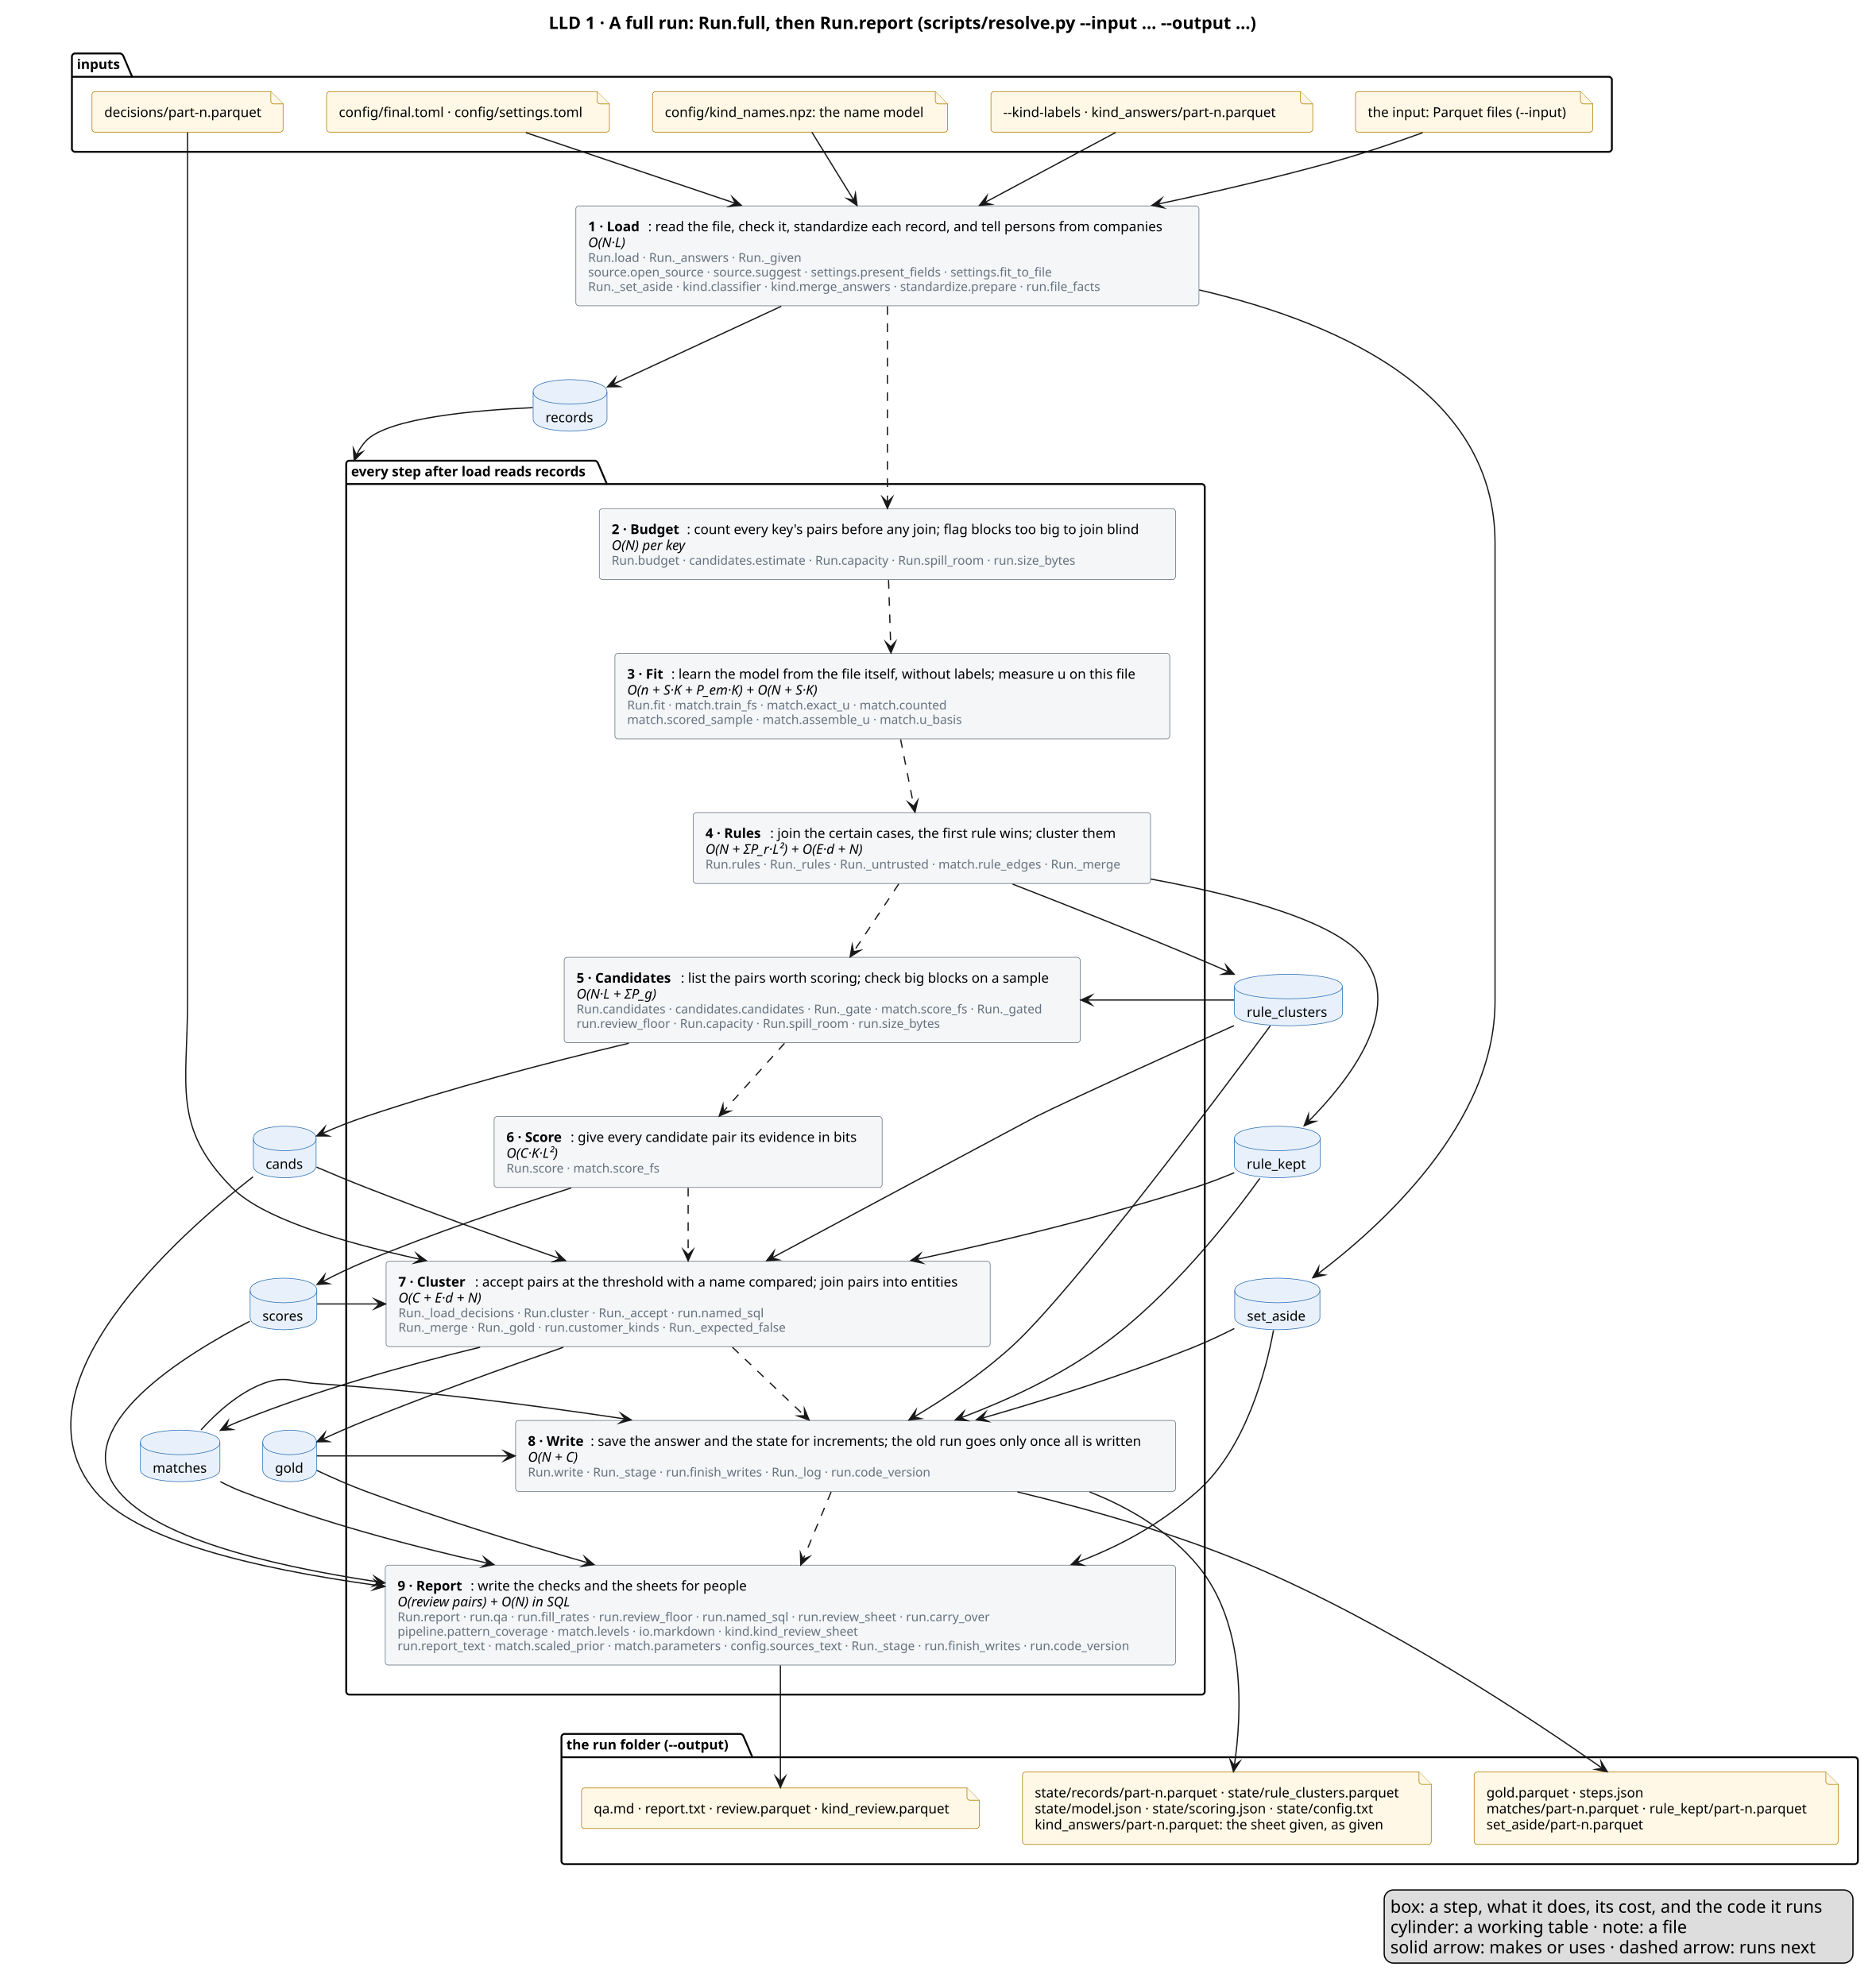
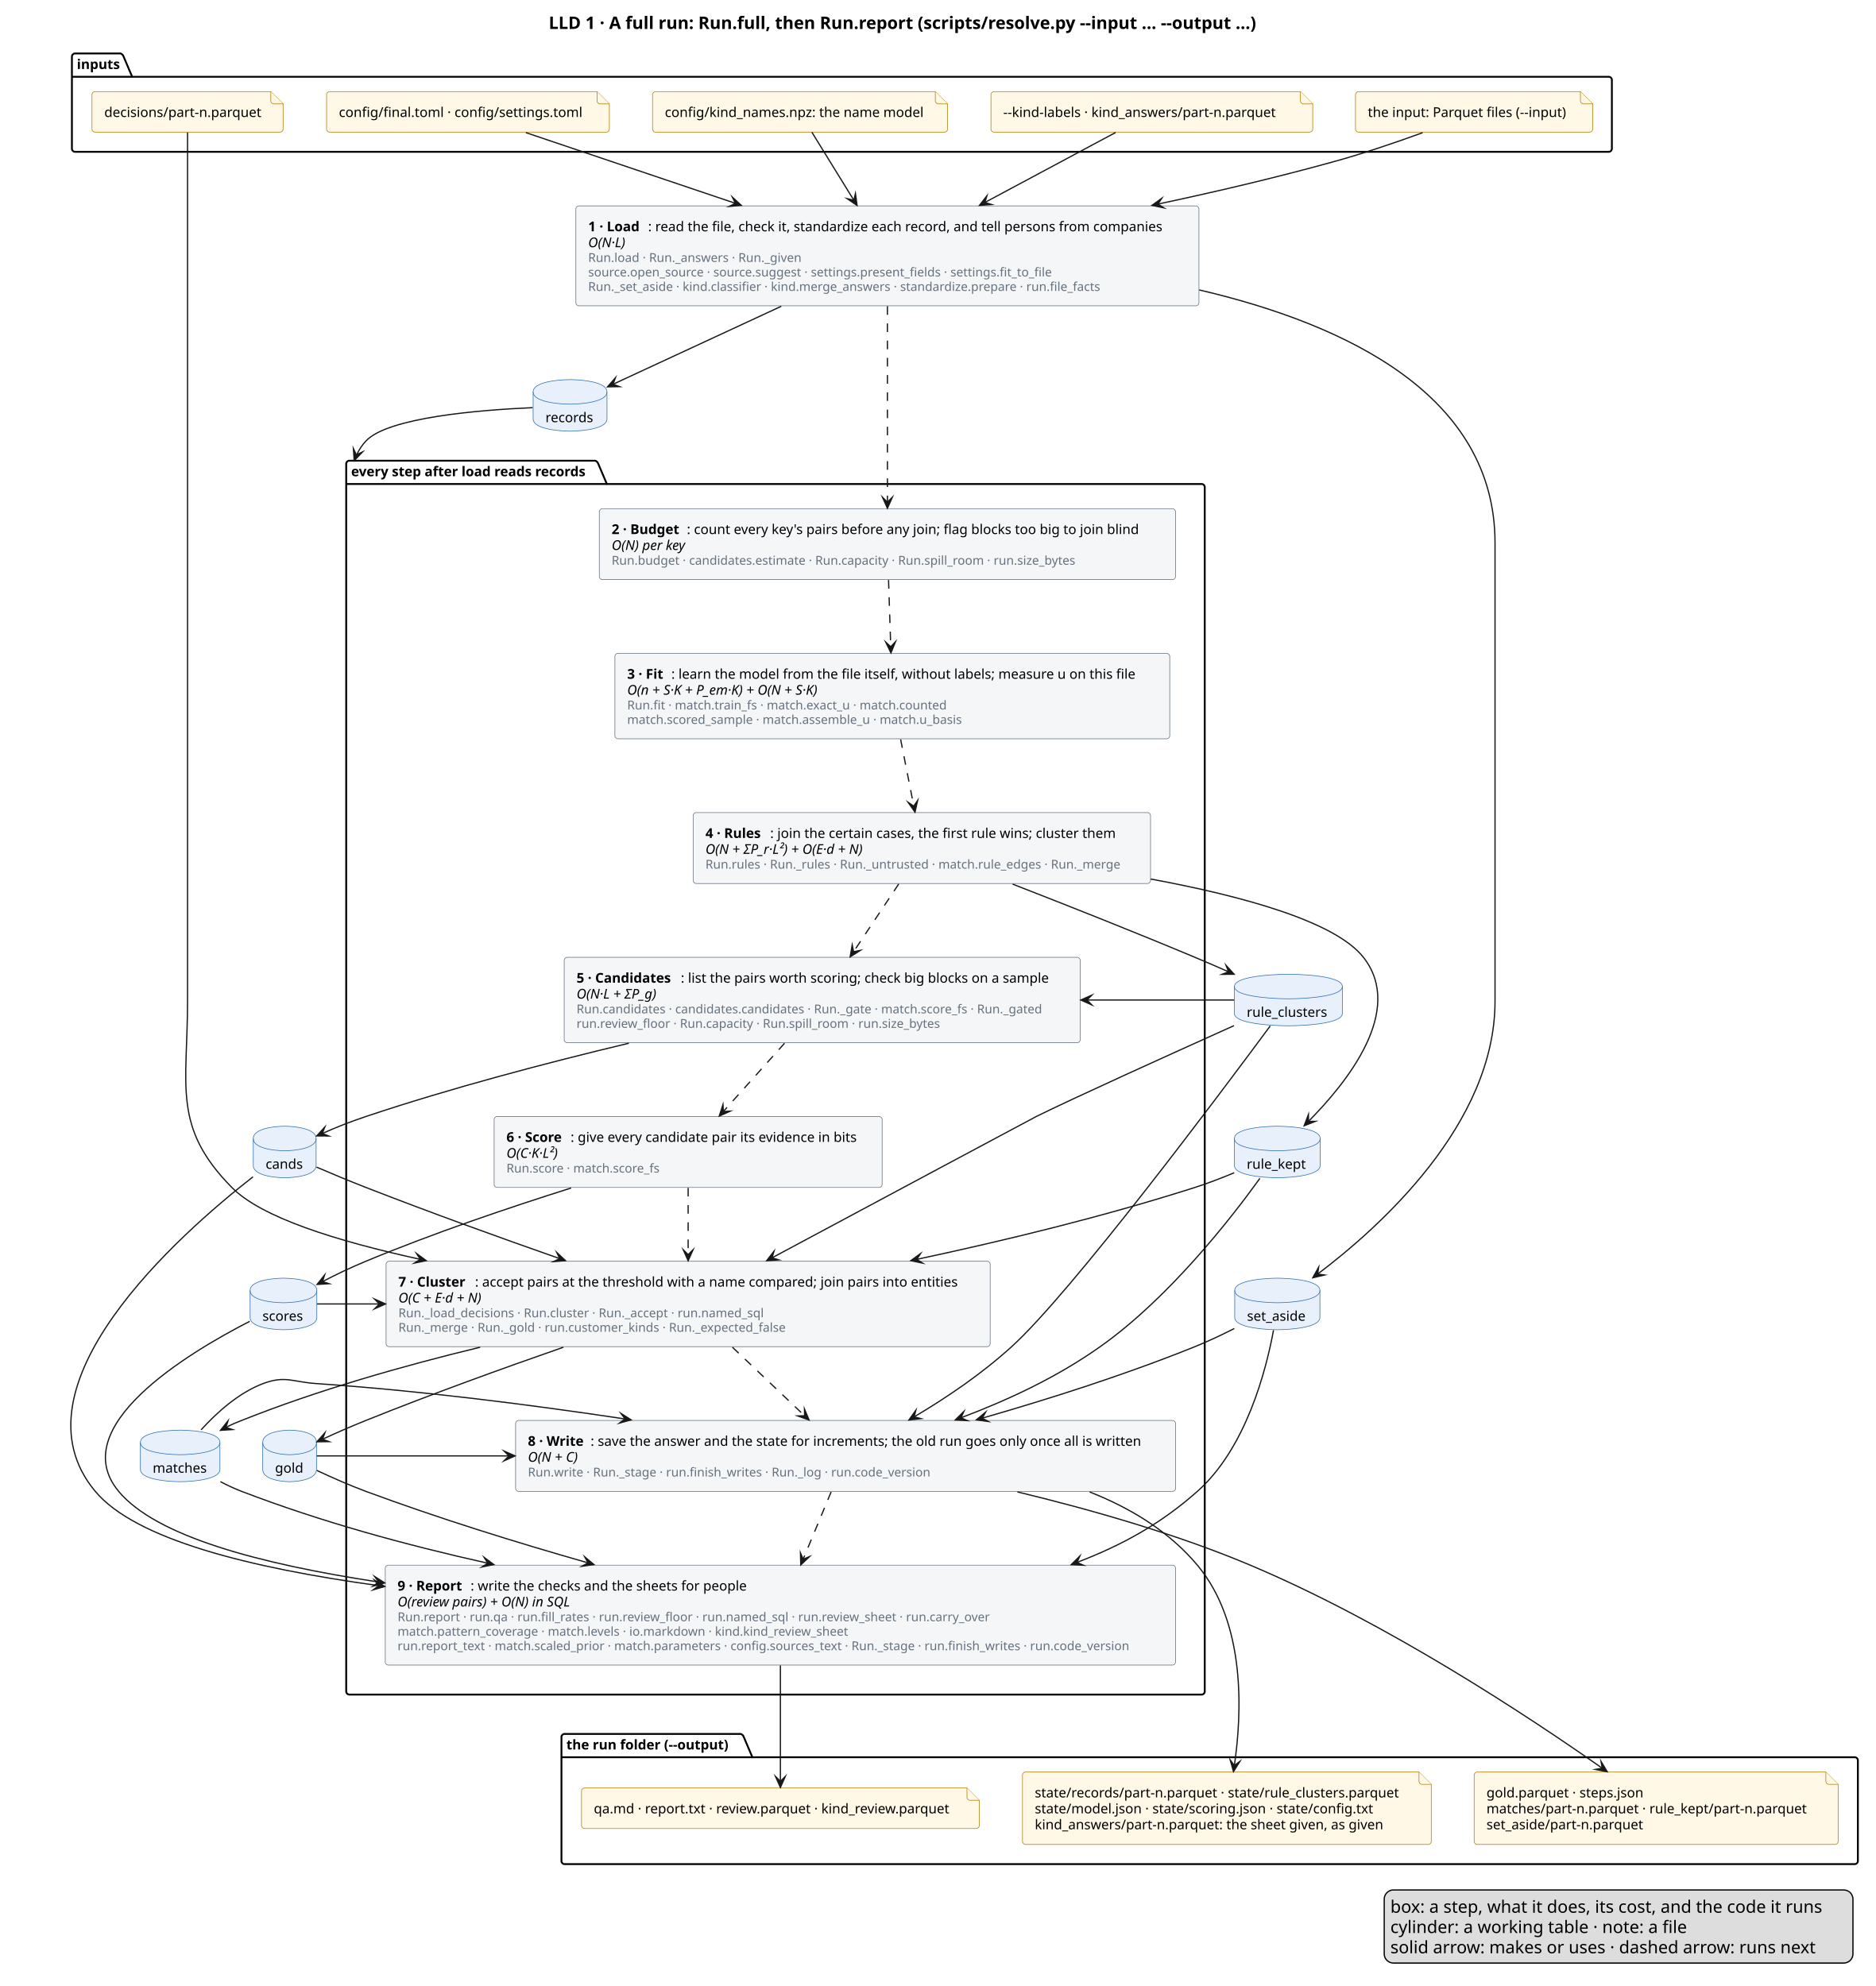
<svg xmlns="http://www.w3.org/2000/svg" version="1.1" data-diagram-type="DESCRIPTION" style="width:1525px;height:1615px;background:#FFFFFF;" width="1525px" height="1615px" viewBox="0 0 1525 1615" zoomAndPan="magnify" preserveAspectRatio="none" contentStyleType="text/css">
  <defs />
  <g font-family="sans-serif" lengthAdjust="spacing">
    <g class="title" data-source-line="1">
      <text x="446.098" y="23.535" fill="#000" font-size="14" textLength="626.274" font-weight="700">LLD 1 · A full run: Run.full, then Run.report (scripts/resolve.py --input … --output …)</text>
    </g>
    <g class="cluster" data-qualified-name="inputs" id="ent0001" data-source-line="16">
      <path d="M60.97,43.488 L97.962,43.488 A3.75,3.75 0 0 1 100.462,45.988 L107.462,62.443 L1307.97,62.443 A2.5,2.5 0 0 1 1310.47,64.943 L1310.47,120.938 A2.5,2.5 0 0 1 1307.97,123.438 L60.97,123.438 A2.5,2.5 0 0 1 58.47,120.938 L58.47,45.988 A2.5,2.5 0 0 1 60.97,43.488" style="stroke:#000;stroke-width:1.5;" fill="none" />
      <line x1="58.47" y1="62.443" x2="107.462" y2="62.443" style="stroke:#000;stroke-width:1.5;" />
      <text x="62.47" y="56.123" fill="#000" font-size="11" textLength="35.992" font-weight="700">inputs</text>
    </g>
    <g class="cluster" data-qualified-name="after_load" id="ent0008" data-source-line="26">
      <path d="M283.97,374.638 L483.883,374.638 A3.75,3.75 0 0 1 486.383,377.138 L493.383,393.593 L976.97,393.593 A2.5,2.5 0 0 1 979.47,396.093 L979.47,1375.518 A2.5,2.5 0 0 1 976.97,1378.018 L283.97,1378.018 A2.5,2.5 0 0 1 281.47,1375.518 L281.47,377.138 A2.5,2.5 0 0 1 283.97,374.638" style="stroke:#000;stroke-width:1.5;" fill="none" />
      <line x1="281.47" y1="393.593" x2="493.383" y2="393.593" style="stroke:#000;stroke-width:1.5;" />
      <text x="285.47" y="387.273" fill="#000" font-size="11" textLength="198.913" font-weight="700">every step after load reads records</text>
    </g>
    <g class="cluster" data-qualified-name="the run folder ..--output." id="ent0025" data-source-line="45">
      <path d="M458.97,1410.018 L602.202,1410.018 A3.75,3.75 0 0 1 604.702,1412.518 L611.702,1428.973 L1507.97,1428.973 A2.5,2.5 0 0 1 1510.47,1431.473 L1510.47,1513.388 A2.5,2.5 0 0 1 1507.97,1515.888 L458.97,1515.888 A2.5,2.5 0 0 1 456.47,1513.388 L456.47,1412.518 A2.5,2.5 0 0 1 458.97,1410.018" style="stroke:#000;stroke-width:1.5;" fill="none" />
      <line x1="456.47" y1="1428.973" x2="611.702" y2="1428.973" style="stroke:#000;stroke-width:1.5;" />
      <text x="460.47" y="1422.653" fill="#000" font-size="11" textLength="142.232" font-weight="700">the run folder (--output)</text>
    </g>
    <g class="entity" data-qualified-name="inputs.f_input" id="ent0002" data-source-line="17">
      <path d="M1102.03,76.988 L1102.03,104.943 A2.5,2.5 0 0 0 1104.53,107.443 L1292.415,107.443 A2.5,2.5 0 0 0 1294.915,104.943 L1294.915,84.488 L1284.915,74.488 L1104.53,74.488 A2.5,2.5 0 0 0 1102.03,76.988" style="stroke:#B07D00;stroke-width:0.5;" fill="#FFF8E6" />
      <path d="M1284.915,74.488 L1284.915,81.988 A2.5,2.5 0 0 0 1287.415,84.488 L1294.915,84.488" style="stroke:#B07D00;stroke-width:0.5;" fill="#FFF8E6" />
      <text x="1112.03" y="95.123" fill="#000" font-size="11" textLength="172.885">the input: Parquet files (--input)</text>
    </g>
    <g class="entity" data-qualified-name="inputs.f_config" id="ent0003" data-source-line="18">
      <path d="M265.51,76.988 L265.51,104.943 A2.5,2.5 0 0 0 268.01,107.443 L492.934,107.443 A2.5,2.5 0 0 0 495.434,104.943 L495.434,84.488 L485.434,74.488 L268.01,74.488 A2.5,2.5 0 0 0 265.51,76.988" style="stroke:#B07D00;stroke-width:0.5;" fill="#FFF8E6" />
      <path d="M485.434,74.488 L485.434,81.988 A2.5,2.5 0 0 0 487.934,84.488 L495.434,84.488" style="stroke:#B07D00;stroke-width:0.5;" fill="#FFF8E6" />
      <text x="275.51" y="95.123" fill="#000" font-size="11" textLength="209.924">config/final.toml · config/settings.toml</text>
    </g>
    <g class="entity" data-qualified-name="inputs.f_names" id="ent0004" data-source-line="19">
      <path d="M530.51,76.988 L530.51,104.943 A2.5,2.5 0 0 0 533.01,107.443 L767.929,107.443 A2.5,2.5 0 0 0 770.429,104.943 L770.429,84.488 L760.429,74.488 L533.01,74.488 A2.5,2.5 0 0 0 530.51,76.988" style="stroke:#B07D00;stroke-width:0.5;" fill="#FFF8E6" />
      <path d="M760.429,74.488 L760.429,81.988 A2.5,2.5 0 0 0 762.929,84.488 L770.429,84.488" style="stroke:#B07D00;stroke-width:0.5;" fill="#FFF8E6" />
      <text x="540.51" y="95.123" fill="#000" font-size="11" textLength="219.919">config/kind_names.npz: the name model</text>
    </g>
    <g class="entity" data-qualified-name="inputs.f_answers" id="ent0005" data-source-line="20">
      <path d="M805.66,76.988 L805.66,104.943 A2.5,2.5 0 0 0 808.16,107.443 L1064.773,107.443 A2.5,2.5 0 0 0 1067.273,104.943 L1067.273,84.488 L1057.273,74.488 L808.16,74.488 A2.5,2.5 0 0 0 805.66,76.988" style="stroke:#B07D00;stroke-width:0.5;" fill="#FFF8E6" />
      <path d="M1057.273,74.488 L1057.273,81.988 A2.5,2.5 0 0 0 1059.773,84.488 L1067.273,84.488" style="stroke:#B07D00;stroke-width:0.5;" fill="#FFF8E6" />
      <text x="815.66" y="95.123" fill="#000" font-size="11" textLength="241.613">--kind-labels · kind_answers/part-n.parquet</text>
    </g>
    <g class="entity" data-qualified-name="inputs.f_decisions" id="ent0006" data-source-line="21">
      <path d="M74.78,76.988 L74.78,104.943 A2.5,2.5 0 0 0 77.28,107.443 L227.669,107.443 A2.5,2.5 0 0 0 230.169,104.943 L230.169,84.488 L220.169,74.488 L77.28,74.488 A2.5,2.5 0 0 0 74.78,76.988" style="stroke:#B07D00;stroke-width:0.5;" fill="#FFF8E6" />
      <path d="M220.169,74.488 L220.169,81.988 A2.5,2.5 0 0 0 222.669,84.488 L230.169,84.488" style="stroke:#B07D00;stroke-width:0.5;" fill="#FFF8E6" />
      <text x="84.78" y="95.123" fill="#000" font-size="11" textLength="135.389">decisions/part-n.parquet</text>
    </g>
    <g class="entity" data-qualified-name="after_load.budget" id="ent0009" data-source-line="27">
      <rect x="487.26" y="413.638" width="468.427" height="57.688" fill="#F4F6F8" style="stroke:#65717E;stroke-width:0.5;" rx="2.5" ry="2.5" />
      <text x="497.26" y="434.273" fill="#000" font-size="11" textLength="61.134" font-weight="700">2 · Budget</text>
      <text x="558.394" y="434.273" fill="#000" font-size="11" textLength="387.293">: count every key's pairs before any join; flag blocks too big to join blind</text>
      <text x="497.26" y="447.228" fill="#000" font-size="11" textLength="66.645" font-style="italic">O(N) per key</text>
      <text x="497.26" y="459.216" fill="#65717E" font-size="10" textLength="395.005">Run.budget · candidates.estimate · Run.capacity · Run.spill_room · run.size_bytes</text>
    </g>
    <g class="entity" data-qualified-name="after_load.fit" id="ent0010" data-source-line="28">
      <rect x="499.91" y="531.328" width="451.111" height="69.465" fill="#F4F6F8" style="stroke:#65717E;stroke-width:0.5;" rx="2.5" ry="2.5" />
      <text x="509.91" y="551.963" fill="#000" font-size="11" textLength="35.884" font-weight="700">3 · Fit</text>
      <text x="545.794" y="551.963" fill="#000" font-size="11" textLength="395.227">: learn the model from the file itself, without labels; measure u on this file</text>
      <text x="509.91" y="564.918" fill="#000" font-size="11" textLength="180.984" font-style="italic">O(n + S·K + P_em·K) + O(N + S·K)</text>
      <text x="509.91" y="576.906" fill="#65717E" font-size="10" textLength="272.759">Run.fit · match.train_fs · match.exact_u · match.counted</text>
      <text x="509.91" y="588.684" fill="#65717E" font-size="10" textLength="282.983">match.scored_sample · match.assemble_u · match.u_basis</text>
    </g>
    <g class="entity" data-qualified-name="after_load.rules" id="ent0011" data-source-line="29">
      <rect x="563.54" y="660.788" width="371.86" height="57.688" fill="#F4F6F8" style="stroke:#65717E;stroke-width:0.5;" rx="2.5" ry="2.5" />
      <text x="573.54" y="681.423" fill="#000" font-size="11" textLength="52.588" font-weight="700">4 · Rules</text>
      <text x="626.128" y="681.423" fill="#000" font-size="11" textLength="294.508">: join the certain cases, the first rule wins; cluster them</text>
      <text x="573.54" y="694.378" fill="#000" font-size="11" textLength="147.727" font-style="italic">O(N + ΣP_r·L²) + O(E·d + N)</text>
      <text x="573.54" y="706.366" fill="#65717E" font-size="10" textLength="351.86">Run.rules · Run._rules · Run._untrusted · match.rule_edges · Run._merge</text>
    </g>
    <g class="entity" data-qualified-name="after_load.candidates" id="ent0012" data-source-line="30">
      <rect x="458.71" y="778.478" width="419.513" height="69.465" fill="#F4F6F8" style="stroke:#65717E;stroke-width:0.5;" rx="2.5" ry="2.5" />
      <text x="468.71" y="799.113" fill="#000" font-size="11" textLength="84.804" font-weight="700">5 · Candidates</text>
      <text x="553.514" y="799.113" fill="#000" font-size="11" textLength="314.708">: list the pairs worth scoring; check big blocks on a sample</text>
      <text x="468.71" y="812.068" fill="#000" font-size="11" textLength="73.842" font-style="italic">O(N·L + ΣP_g)</text>
      <text x="468.71" y="824.056" fill="#65717E" font-size="10" textLength="394.937">Run.candidates · candidates.candidates · Run._gate · match.score_fs · Run._gated</text>
      <text x="468.71" y="835.834" fill="#65717E" font-size="10" textLength="310.996">run.review_floor · Run.capacity · Run.spill_room · run.size_bytes</text>
    </g>
    <g class="entity" data-qualified-name="after_load.score" id="ent0013" data-source-line="31">
      <rect x="401.74" y="907.938" width="315.458" height="57.688" fill="#F4F6F8" style="stroke:#65717E;stroke-width:0.5;" rx="2.5" ry="2.5" />
      <text x="411.74" y="928.573" fill="#000" font-size="11" textLength="52.143" font-weight="700">6 · Score</text>
      <text x="463.883" y="928.573" fill="#000" font-size="11" textLength="243.316">: give every candidate pair its evidence in bits</text>
      <text x="411.74" y="941.528" fill="#000" font-size="11" textLength="47.958" font-style="italic">O(C·K·L²)</text>
      <text x="411.74" y="953.516" fill="#65717E" font-size="10" textLength="130.308">Run.score · match.score_fs</text>
    </g>
    <g class="entity" data-qualified-name="after_load.cluster" id="ent0014" data-source-line="32">
      <rect x="313.89" y="1025.628" width="491.152" height="69.465" fill="#F4F6F8" style="stroke:#65717E;stroke-width:0.5;" rx="2.5" ry="2.5" />
      <text x="323.89" y="1046.263" fill="#000" font-size="11" textLength="62.294" font-weight="700">7 · Cluster</text>
      <text x="386.184" y="1046.263" fill="#000" font-size="11" textLength="408.858">: accept pairs at the threshold with a name compared; join pairs into entities</text>
      <text x="323.89" y="1059.218" fill="#000" font-size="11" textLength="79.213" font-style="italic">O(C + E·d + N)</text>
      <text x="323.89" y="1071.206" fill="#65717E" font-size="10" textLength="311.309">Run._load_decisions · Run.cluster · Run._accept · run.named_sql</text>
      <text x="323.89" y="1082.984" fill="#65717E" font-size="10" textLength="329.907">Run._merge · Run._gold · run.customer_kinds · Run._expected_false</text>
    </g>
    <g class="entity" data-qualified-name="after_load.write" id="ent0015" data-source-line="33">
      <rect x="419.18" y="1155.098" width="536.576" height="57.688" fill="#F4F6F8" style="stroke:#65717E;stroke-width:0.5;" rx="2.5" ry="2.5" />
      <text x="429.18" y="1175.733" fill="#000" font-size="11" textLength="50.956" font-weight="700">8 · Write</text>
      <text x="480.136" y="1175.733" fill="#000" font-size="11" textLength="465.62">: save the answer and the state for increments; the old run goes only once all is written</text>
      <text x="429.18" y="1188.688" fill="#000" font-size="11" textLength="47.142" font-style="italic">O(N + C)</text>
      <text x="429.18" y="1200.676" fill="#65717E" font-size="10" textLength="342.808">Run.write · Run._stage · run.finish_writes · Run._log · run.code_version</text>
    </g>
    <g class="entity" data-qualified-name="after_load.report" id="ent0016" data-source-line="34">
      <rect x="313.22" y="1272.778" width="642.49" height="81.242" fill="#F4F6F8" style="stroke:#65717E;stroke-width:0.5;" rx="2.5" ry="2.5" />
      <text x="323.22" y="1293.413" fill="#000" font-size="11" textLength="59.34" font-weight="700">9 · Report</text>
      <text x="382.56" y="1293.413" fill="#000" font-size="11" textLength="233.702">: write the checks and the sheets for people</text>
      <text x="323.22" y="1306.368" fill="#000" font-size="11" textLength="156.406" font-style="italic">O(review pairs) + O(N) in SQL</text>
      <text x="323.22" y="1318.356" fill="#65717E" font-size="10" textLength="503.369">Run.report · run.qa · run.fill_rates · run.review_floor · run.named_sql · run.review_sheet · run.carry_over</text>
-       <text x="323.22" y="1330.134" fill="#65717E" font-size="10" textLength="390.303">pipeline.pattern_coverage · match.levels · io.markdown · kind.kind_review_sheet</text>
+       <text x="323.22" y="1330.134" fill="#65717E" font-size="10" textLength="381.621">match.pattern_coverage · match.levels · io.markdown · kind.kind_review_sheet</text>
      <text x="323.22" y="1341.911" fill="#65717E" font-size="10" textLength="622.49">run.report_text · match.scaled_prior · match.parameters · config.sources_text · Run._stage · run.finish_writes · run.code_version</text>
    </g>
    <g class="entity" data-qualified-name="the run folder ..--output..f_out" id="ent0026" data-source-line="46">
      <path d="M1198.51,1443.518 L1198.51,1497.384 A2.5,2.5 0 0 0 1201.01,1499.884 L1491.928,1499.884 A2.5,2.5 0 0 0 1494.428,1497.384 L1494.428,1451.018 L1484.428,1441.018 L1201.01,1441.018 A2.5,2.5 0 0 0 1198.51,1443.518" style="stroke:#B07D00;stroke-width:0.5;" fill="#FFF8E6" />
      <path d="M1484.428,1441.018 L1484.428,1448.518 A2.5,2.5 0 0 0 1486.928,1451.018 L1494.428,1451.018" style="stroke:#B07D00;stroke-width:0.5;" fill="#FFF8E6" />
      <text x="1208.51" y="1461.653" fill="#000" font-size="11" textLength="133.531">gold.parquet · steps.json</text>
      <text x="1208.51" y="1474.608" fill="#000" font-size="11" textLength="275.918">matches/part-n.parquet · rule_kept/part-n.parquet</text>
      <text x="1208.51" y="1487.563" fill="#000" font-size="11" textLength="134.809">set_aside/part-n.parquet</text>
    </g>
    <g class="entity" data-qualified-name="the run folder ..--output..f_state" id="ent0027" data-source-line="47">
      <path d="M831.29,1443.518 L831.29,1497.384 A2.5,2.5 0 0 0 833.79,1499.884 L1161.151,1499.884 A2.5,2.5 0 0 0 1163.651,1497.384 L1163.651,1451.018 L1153.651,1441.018 L833.79,1441.018 A2.5,2.5 0 0 0 831.29,1443.518" style="stroke:#B07D00;stroke-width:0.5;" fill="#FFF8E6" />
      <path d="M1153.651,1441.018 L1153.651,1448.518 A2.5,2.5 0 0 0 1156.151,1451.018 L1163.651,1451.018" style="stroke:#B07D00;stroke-width:0.5;" fill="#FFF8E6" />
      <text x="841.29" y="1461.653" fill="#000" font-size="11" textLength="312.361">state/records/part-n.parquet · state/rule_clusters.parquet</text>
      <text x="841.29" y="1474.608" fill="#000" font-size="11" textLength="292.719">state/model.json · state/scoring.json · state/config.txt</text>
      <text x="841.29" y="1487.563" fill="#000" font-size="11" textLength="296.919">kind_answers/part-n.parquet: the sheet given, as given</text>
    </g>
    <g class="entity" data-qualified-name="the run folder ..--output..f_people" id="ent0028" data-source-line="48">
      <path d="M472.77,1456.478 L472.77,1484.433 A2.5,2.5 0 0 0 475.27,1486.933 L793.662,1486.933 A2.5,2.5 0 0 0 796.162,1484.433 L796.162,1463.978 L786.162,1453.978 L475.27,1453.978 A2.5,2.5 0 0 0 472.77,1456.478" style="stroke:#B07D00;stroke-width:0.5;" fill="#FFF8E6" />
      <path d="M786.162,1453.978 L786.162,1461.478 A2.5,2.5 0 0 0 788.662,1463.978 L796.162,1463.978" style="stroke:#B07D00;stroke-width:0.5;" fill="#FFF8E6" />
      <text x="482.77" y="1474.613" fill="#000" font-size="11" textLength="303.392">qa.md · report.txt · review.parquet · kind_review.parquet</text>
    </g>
    <g class="entity" data-qualified-name="load" id="ent0007" data-source-line="25">
      <rect x="468.18" y="167.438" width="506.573" height="81.242" fill="#F4F6F8" style="stroke:#65717E;stroke-width:0.5;" rx="2.5" ry="2.5" />
      <text x="478.18" y="188.073" fill="#000" font-size="11" textLength="48.71" font-weight="700">1 · Load</text>
      <text x="526.89" y="188.073" fill="#000" font-size="11" textLength="437.862">: read the file, check it, standardize each record, and tell persons from companies</text>
      <text x="478.18" y="201.028" fill="#000" font-size="11" textLength="33.172" font-style="italic">O(N·L)</text>
      <text x="478.18" y="213.016" fill="#65717E" font-size="10" textLength="180.903">Run.load · Run._answers · Run._given</text>
      <text x="478.18" y="224.794" fill="#65717E" font-size="10" textLength="395.596">source.open_source · source.suggest · settings.present_fields · settings.fit_to_file</text>
      <text x="478.18" y="236.571" fill="#65717E" font-size="10" textLength="436.821">Run._set_aside · kind.classifier · kind.merge_answers · standardize.prepare · run.file_facts</text>
    </g>
    <g class="entity" data-qualified-name="records" id="ent0017" data-source-line="36">
      <path d="M433.44,318.678 C433.44,308.678 463.466,308.678 463.466,308.678 C463.466,308.678 493.492,308.678 493.492,318.678 L493.492,340.633 C493.492,350.633 463.466,350.633 463.466,350.633 C463.466,350.633 433.44,350.633 433.44,340.633 L433.44,318.678" style="stroke:#2C6DB3;stroke-width:0.5;" fill="#E8F1FB" />
      <path d="M433.44,318.678 C433.44,328.678 463.466,328.678 463.466,328.678 C463.466,328.678 493.492,328.678 493.492,318.678" style="stroke:#2C6DB3;stroke-width:0.5;" fill="none" />
      <text x="443.44" y="343.313" fill="#000" font-size="11" textLength="40.052">records</text>
    </g>
    <g class="entity" data-qualified-name="set_aside" id="ent0018" data-source-line="37">
      <path d="M1003.84,1049.388 C1003.84,1039.388 1038.472,1039.388 1038.472,1039.388 C1038.472,1039.388 1073.104,1039.388 1073.104,1049.388 L1073.104,1071.343 C1073.104,1081.343 1038.472,1081.343 1038.472,1081.343 C1038.472,1081.343 1003.84,1081.343 1003.84,1071.343 L1003.84,1049.388" style="stroke:#2C6DB3;stroke-width:0.5;" fill="#E8F1FB" />
      <path d="M1003.84,1049.388 C1003.84,1059.388 1038.472,1059.388 1038.472,1059.388 C1038.472,1059.388 1073.104,1059.388 1073.104,1049.388" style="stroke:#2C6DB3;stroke-width:0.5;" fill="none" />
      <text x="1013.84" y="1074.023" fill="#000" font-size="11" textLength="49.264">set_aside</text>
    </g>
    <g class="entity" data-qualified-name="rule_clusters" id="ent0019" data-source-line="38">
      <path d="M1003.6,802.228 C1003.6,792.228 1047.467,792.228 1047.467,792.228 C1047.467,792.228 1091.335,792.228 1091.335,802.228 L1091.335,824.183 C1091.335,834.183 1047.467,834.183 1047.467,834.183 C1047.467,834.183 1003.6,834.183 1003.6,824.183 L1003.6,802.228" style="stroke:#2C6DB3;stroke-width:0.5;" fill="#E8F1FB" />
      <path d="M1003.6,802.228 C1003.6,812.228 1047.467,812.228 1047.467,812.228 C1047.467,812.228 1091.335,812.228 1091.335,802.228" style="stroke:#2C6DB3;stroke-width:0.5;" fill="none" />
      <text x="1013.6" y="826.863" fill="#000" font-size="11" textLength="67.735">rule_clusters</text>
    </g>
    <g class="entity" data-qualified-name="rule_kept" id="ent0020" data-source-line="39">
      <path d="M1003.6,925.808 C1003.6,915.808 1038.465,915.808 1038.465,915.808 C1038.465,915.808 1073.331,915.808 1073.331,925.808 L1073.331,947.763 C1073.331,957.763 1038.465,957.763 1038.465,957.763 C1038.465,957.763 1003.6,957.763 1003.6,947.763 L1003.6,925.808" style="stroke:#2C6DB3;stroke-width:0.5;" fill="#E8F1FB" />
      <path d="M1003.6,925.808 C1003.6,935.808 1038.465,935.808 1038.465,935.808 C1038.465,935.808 1073.331,935.808 1073.331,925.808" style="stroke:#2C6DB3;stroke-width:0.5;" fill="none" />
      <text x="1013.6" y="950.443" fill="#000" font-size="11" textLength="49.731">rule_kept</text>
    </g>
    <g class="entity" data-qualified-name="cands" id="ent0021" data-source-line="40">
      <path d="M205.94,925.808 C205.94,915.808 231.473,915.808 231.473,915.808 C231.473,915.808 257.006,915.808 257.006,925.808 L257.006,947.763 C257.006,957.763 231.473,957.763 231.473,957.763 C231.473,957.763 205.94,957.763 205.94,947.763 L205.94,925.808" style="stroke:#2C6DB3;stroke-width:0.5;" fill="#E8F1FB" />
      <path d="M205.94,925.808 C205.94,935.808 231.473,935.808 231.473,935.808 C231.473,935.808 257.006,935.808 257.006,925.808" style="stroke:#2C6DB3;stroke-width:0.5;" fill="none" />
      <text x="215.94" y="950.443" fill="#000" font-size="11" textLength="31.066">cands</text>
    </g>
    <g class="entity" data-qualified-name="scores" id="ent0022" data-source-line="41">
      <path d="M203.35,1049.388 C203.35,1039.388 230.468,1039.388 230.468,1039.388 C230.468,1039.388 257.585,1039.388 257.585,1049.388 L257.585,1071.343 C257.585,1081.343 230.468,1081.343 230.468,1081.343 C230.468,1081.343 203.35,1081.343 203.35,1071.343 L203.35,1049.388" style="stroke:#2C6DB3;stroke-width:0.5;" fill="#E8F1FB" />
      <path d="M203.35,1049.388 C203.35,1059.388 230.468,1059.388 230.468,1059.388 C230.468,1059.388 257.585,1059.388 257.585,1049.388" style="stroke:#2C6DB3;stroke-width:0.5;" fill="none" />
      <text x="213.35" y="1074.023" fill="#000" font-size="11" textLength="34.235">scores</text>
    </g>
    <g class="entity" data-qualified-name="matches" id="ent0023" data-source-line="42">
      <path d="M114.14,1172.958 C114.14,1162.958 146.468,1162.958 146.468,1162.958 C146.468,1162.958 178.795,1162.958 178.795,1172.958 L178.795,1194.913 C178.795,1204.913 146.468,1204.913 146.468,1204.913 C146.468,1204.913 114.14,1204.913 114.14,1194.913 L114.14,1172.958" style="stroke:#2C6DB3;stroke-width:0.5;" fill="#E8F1FB" />
      <path d="M114.14,1172.958 C114.14,1182.958 146.468,1182.958 146.468,1182.958 C146.468,1182.958 178.795,1182.958 178.795,1172.958" style="stroke:#2C6DB3;stroke-width:0.5;" fill="none" />
      <text x="124.14" y="1197.593" fill="#000" font-size="11" textLength="44.655">matches</text>
    </g>
    <g class="entity" data-qualified-name="gold" id="ent0024" data-source-line="43">
      <path d="M213.61,1172.958 C213.61,1162.958 235.469,1162.958 235.469,1162.958 C235.469,1162.958 257.329,1162.958 257.329,1172.958 L257.329,1194.913 C257.329,1204.913 235.469,1204.913 235.469,1204.913 C235.469,1204.913 213.61,1204.913 213.61,1194.913 L213.61,1172.958" style="stroke:#2C6DB3;stroke-width:0.5;" fill="#E8F1FB" />
      <path d="M213.61,1172.958 C213.61,1182.958 235.469,1182.958 235.469,1182.958 C235.469,1182.958 257.329,1182.958 257.329,1172.958" style="stroke:#2C6DB3;stroke-width:0.5;" fill="none" />
      <text x="223.61" y="1197.593" fill="#000" font-size="11" textLength="23.719">gold</text>
    </g>
    <g class="link" data-entity-1="ent0002" data-entity-2="ent0007" id="lnk29" data-source-line="51" data-link-type="dependency">
      <path d="M1156.65,107.888 C1135.26,115.658 1108.7,124.748 1084.47,131.438 C1037,144.548 990.38,155.526 941.47,165.946" style="stroke:#181818;stroke-width:1;" fill="none" id="f_input-to-load" />
      <polygon points="936.58,166.988,946.216,169.025,941.47,165.946,944.549,161.201,936.58,166.988" fill="#181818" style="stroke:#181818;stroke-width:1;stroke-linejoin:miter;stroke-miterlimit:10;" />
    </g>
    <g class="link" data-entity-1="ent0003" data-entity-2="ent0007" id="lnk30" data-source-line="52" data-link-type="dependency">
      <path d="M427.53,107.848 C472.56,123.048 537.633,145.009 597.913,165.359" style="stroke:#181818;stroke-width:1;" fill="none" id="f_config-to-load" />
      <polygon points="602.65,166.958,595.402,160.29,597.913,165.359,592.843,167.869,602.65,166.958" fill="#181818" style="stroke:#181818;stroke-width:1;stroke-linejoin:miter;stroke-miterlimit:10;" />
    </g>
    <g class="link" data-entity-1="ent0004" data-entity-2="ent0007" id="lnk31" data-source-line="53" data-link-type="dependency">
      <path d="M660.05,107.488 C669.43,122.698 681.515,142.283 694.185,162.823" style="stroke:#181818;stroke-width:1;" fill="none" id="f_names-to-load" />
      <polygon points="696.81,167.078,695.489,157.318,694.185,162.823,688.681,161.518,696.81,167.078" fill="#181818" style="stroke:#181818;stroke-width:1;stroke-linejoin:miter;stroke-miterlimit:10;" />
    </g>
    <g class="link" data-entity-1="ent0005" data-entity-2="ent0007" id="lnk32" data-source-line="54" data-link-type="dependency">
      <path d="M907.03,107.728 C878.62,122.928 838.848,144.229 800.718,164.639" style="stroke:#181818;stroke-width:1;" fill="none" id="f_answers-to-load" />
      <polygon points="796.31,166.998,806.132,166.278,800.718,164.639,802.357,159.224,796.31,166.998" fill="#181818" style="stroke:#181818;stroke-width:1;stroke-linejoin:miter;stroke-miterlimit:10;" />
    </g>
    <g class="link" data-entity-1="ent0006" data-entity-2="ent0014" id="lnk33" data-source-line="55" data-link-type="dependency">
      <path d="M152.47,107.748 C152.47,145.778 152.47,245.448 152.47,328.658 C152.47,328.658 152.47,328.658 152.47,814.208 C152.47,883.378 139.9,916.368 188.47,965.628 C212.55,990.048 272.676,1008.947 341.676,1024.087" style="stroke:#181818;stroke-width:1;" fill="none" id="f_decisions-to-cluster" />
      <polygon points="346.56,1025.158,338.626,1019.322,341.676,1024.087,336.912,1027.136,346.56,1025.158" fill="#181818" style="stroke:#181818;stroke-width:1;stroke-linejoin:miter;stroke-miterlimit:10;" />
    </g>
    <g class="link" data-entity-1="ent0007" data-entity-2="ent0009" id="lnk34" data-source-line="57" data-link-type="dependency">
      <path d="M721.47,249.018 C721.47,295.868 721.47,367.328 721.47,408.358" style="stroke:#181818;stroke-width:1;stroke-dasharray:7,7;" fill="none" id="load-to-budget" />
      <polygon points="721.47,413.358,725.47,404.358,721.47,408.358,717.47,404.358,721.47,413.358" fill="#181818" style="stroke:#181818;stroke-width:1;stroke-linejoin:miter;stroke-miterlimit:10;" />
    </g>
    <g class="link" data-entity-1="ent0009" data-entity-2="ent0010" id="lnk35" data-source-line="58" data-link-type="dependency">
      <path d="M722.4,471.678 C722.98,489.358 723.564,507.251 724.184,525.951" style="stroke:#181818;stroke-width:1;stroke-dasharray:7,7;" fill="none" id="budget-to-fit" />
      <polygon points="724.35,530.948,728.05,521.821,724.184,525.951,720.054,522.086,724.35,530.948" fill="#181818" style="stroke:#181818;stroke-width:1;stroke-linejoin:miter;stroke-miterlimit:10;" />
    </g>
    <g class="link" data-entity-1="ent0010" data-entity-2="ent0011" id="lnk36" data-source-line="59" data-link-type="dependency">
      <path d="M732.22,601.248 C735.91,619.928 739.453,637.883 742.933,655.533" style="stroke:#181818;stroke-width:1;stroke-dasharray:7,7;" fill="none" id="fit-to-rules" />
      <polygon points="743.9,660.438,746.083,650.835,742.933,655.533,738.235,652.382,743.9,660.438" fill="#181818" style="stroke:#181818;stroke-width:1;stroke-linejoin:miter;stroke-miterlimit:10;" />
    </g>
    <g class="link" data-entity-1="ent0011" data-entity-2="ent0012" id="lnk37" data-source-line="60" data-link-type="dependency">
      <path d="M730.68,718.828 C718.91,736.508 706.424,755.248 693.964,773.938" style="stroke:#181818;stroke-width:1;stroke-dasharray:7,7;" fill="none" id="rules-to-candidates" />
      <polygon points="691.19,778.098,699.511,772.829,693.964,773.938,692.854,768.391,691.19,778.098" fill="#181818" style="stroke:#181818;stroke-width:1;stroke-linejoin:miter;stroke-miterlimit:10;" />
    </g>
    <g class="link" data-entity-1="ent0012" data-entity-2="ent0013" id="lnk38" data-source-line="61" data-link-type="dependency">
      <path d="M637.82,848.398 C621.07,867.078 603.918,886.216 588.088,903.866" style="stroke:#181818;stroke-width:1;stroke-dasharray:7,7;" fill="none" id="candidates-to-score" />
      <polygon points="584.75,907.588,593.737,903.559,588.088,903.866,587.781,898.218,584.75,907.588" fill="#181818" style="stroke:#181818;stroke-width:1;stroke-linejoin:miter;stroke-miterlimit:10;" />
    </g>
    <g class="link" data-entity-1="ent0013" data-entity-2="ent0014" id="lnk39" data-source-line="62" data-link-type="dependency">
      <path d="M559.47,965.978 C559.47,983.658 559.47,1001.558 559.47,1020.248" style="stroke:#181818;stroke-width:1;stroke-dasharray:7,7;" fill="none" id="score-to-cluster" />
      <polygon points="559.47,1025.248,563.47,1016.248,559.47,1020.248,555.47,1016.248,559.47,1025.248" fill="#181818" style="stroke:#181818;stroke-width:1;stroke-linejoin:miter;stroke-miterlimit:10;" />
    </g>
    <g class="link" data-entity-1="ent0014" data-entity-2="ent0015" id="lnk40" data-source-line="63" data-link-type="dependency">
      <path d="M595.47,1095.548 C615.13,1114.228 635.575,1133.645 654.155,1151.295" style="stroke:#181818;stroke-width:1;stroke-dasharray:7,7;" fill="none" id="cluster-to-write" />
      <polygon points="657.78,1154.738,654.01,1145.64,654.155,1151.295,648.5,1151.44,657.78,1154.738" fill="#181818" style="stroke:#181818;stroke-width:1;stroke-linejoin:miter;stroke-miterlimit:10;" />
    </g>
    <g class="link" data-entity-1="ent0015" data-entity-2="ent0016" id="lnk41" data-source-line="64" data-link-type="dependency">
      <path d="M675.71,1213.228 C668.45,1230.678 660.951,1248.722 652.941,1267.972" style="stroke:#181818;stroke-width:1;stroke-dasharray:7,7;" fill="none" id="write-to-report" />
      <polygon points="651.02,1272.588,658.171,1265.816,652.941,1267.972,650.785,1262.742,651.02,1272.588" fill="#181818" style="stroke:#181818;stroke-width:1;stroke-linejoin:miter;stroke-miterlimit:10;" />
    </g>
    <g class="link" data-entity-1="ent0007" data-entity-2="ent0017" id="lnk42" data-source-line="66" data-link-type="dependency">
      <path d="M635.2,249.048 C586.42,271.668 532.986,296.435 498.416,312.465" style="stroke:#181818;stroke-width:1;" fill="none" id="load-to-records" />
      <polygon points="493.88,314.568,503.728,314.411,498.416,312.465,500.362,307.153,493.88,314.568" fill="#181818" style="stroke:#181818;stroke-width:1;stroke-linejoin:miter;stroke-miterlimit:10;" />
    </g>
    <g class="link" data-entity-1="ent0007" data-entity-2="ent0018" id="lnk43" data-source-line="67" data-link-type="dependency">
      <path d="M974.98,235.768 C1096.27,264.118 1215.47,322.288 1215.47,441.478 C1215.47,441.478 1215.47,441.478 1215.47,814.208 C1215.47,914.208 1121.448,998.123 1071.288,1036.053" style="stroke:#181818;stroke-width:1;" fill="none" id="load-to-set_aside" />
      <polygon points="1067.3,1039.068,1076.891,1036.83,1071.288,1036.053,1072.066,1030.449,1067.3,1039.068" fill="#181818" style="stroke:#181818;stroke-width:1;stroke-linejoin:miter;stroke-miterlimit:10;" />
    </g>
    <g class="link" data-entity-1="ent0017" data-entity-2="ent0008" id="lnk44" data-source-line="68" data-link-type="dependency">
      <path d="M433.01,331.508 C390.18,333.378 315.4,339.388 297.47,358.638 C294.416,361.916 291.985,365.614 290.07,369.584 C289.591,370.576 289.145,371.585 288.729,372.609 C288.521,373.121 288.321,373.637 288.128,374.156 C288.079,374.285 289.739,369.716 289.692,369.846" style="stroke:#181818;stroke-width:1;" fill="none" id="records-to-after_load" />
      <polygon points="287.984,374.545,294.817,367.452,289.692,369.846,287.298,364.72,287.984,374.545" fill="#181818" style="stroke:#181818;stroke-width:1;stroke-linejoin:miter;stroke-miterlimit:10;" />
    </g>
    <g class="link" data-entity-1="ent0011" data-entity-2="ent0019" id="lnk45" data-source-line="69" data-link-type="dependency">
      <path d="M823.27,718.958 C866.61,735.818 922.36,757.868 971.47,778.478 C981.85,782.828 988.386,785.649 998.826,790.259" style="stroke:#181818;stroke-width:1;" fill="none" id="rules-to-rule_clusters" />
      <polygon points="1003.4,792.278,996.783,784.984,998.826,790.259,993.551,792.302,1003.4,792.278" fill="#181818" style="stroke:#181818;stroke-width:1;stroke-linejoin:miter;stroke-miterlimit:10;" />
    </g>
    <g class="link" data-entity-1="ent0011" data-entity-2="ent0020" id="lnk46" data-source-line="70" data-link-type="dependency">
      <path d="M935.49,714.808 C1010.93,728.778 1085.69,749.448 1108.47,778.478 C1142.33,821.628 1095.208,880.185 1063.798,911.905" style="stroke:#181818;stroke-width:1;" fill="none" id="rules-to-rule_kept" />
      <polygon points="1060.28,915.458,1069.455,911.878,1063.798,911.905,1063.77,906.249,1060.28,915.458" fill="#181818" style="stroke:#181818;stroke-width:1;stroke-linejoin:miter;stroke-miterlimit:10;" />
    </g>
    <g class="link" data-entity-1="ent0019" data-entity-2="ent0012" id="lnk47" data-source-line="71" data-link-type="dependency">
      <path d="M1003.3,813.208 C961.76,813.208 925.23,813.208 883.7,813.208" style="stroke:#181818;stroke-width:1;" fill="none" id="rule_clusters-to-candidates" />
      <polygon points="878.7,813.208,887.7,817.208,883.7,813.208,887.7,809.208,878.7,813.208" fill="#181818" style="stroke:#181818;stroke-width:1;stroke-linejoin:miter;stroke-miterlimit:10;" />
    </g>
    <g class="link" data-entity-1="ent0019" data-entity-2="ent0014" id="lnk48" data-source-line="72" data-link-type="dependency">
      <path d="M1003.25,834.038 C952.42,856.898 872.19,893.218 842.47,907.938 C839.71,909.308 710.268,978.608 627.658,1022.848" style="stroke:#181818;stroke-width:1;" fill="none" id="rule_clusters-to-cluster" />
      <polygon points="623.25,1025.208,633.072,1024.486,627.658,1022.848,629.296,1017.433,623.25,1025.208" fill="#181818" style="stroke:#181818;stroke-width:1;stroke-linejoin:miter;stroke-miterlimit:10;" />
    </g>
    <g class="link" data-entity-1="ent0019" data-entity-2="ent0015" id="lnk49" data-source-line="73" data-link-type="dependency">
      <path d="M1032.7,834.298 C990.78,891.018 870.97,1051.148 822.47,1095.098 C797.19,1117.998 769.635,1136.458 743.225,1152.198" style="stroke:#181818;stroke-width:1;" fill="none" id="rule_clusters-to-write" />
      <polygon points="738.93,1154.758,748.709,1153.587,743.225,1152.198,744.613,1146.715,738.93,1154.758" fill="#181818" style="stroke:#181818;stroke-width:1;stroke-linejoin:miter;stroke-miterlimit:10;" />
    </g>
    <g class="link" data-entity-1="ent0020" data-entity-2="ent0014" id="lnk50" data-source-line="74" data-link-type="dependency">
      <path d="M1003.42,953.668 C993.25,957.918 982.03,962.258 971.47,965.628 C896.95,989.398 817.93,1008.583 745.37,1024.093" style="stroke:#181818;stroke-width:1;" fill="none" id="rule_kept-to-cluster" />
      <polygon points="740.48,1025.138,750.117,1027.169,745.37,1024.093,748.445,1019.345,740.48,1025.138" fill="#181818" style="stroke:#181818;stroke-width:1;stroke-linejoin:miter;stroke-miterlimit:10;" />
    </g>
    <g class="link" data-entity-1="ent0020" data-entity-2="ent0015" id="lnk51" data-source-line="75" data-link-type="dependency">
      <path d="M1024.29,958.248 C1000.69,991.008 950.4,1055.548 894.47,1095.098 C858.85,1120.278 819.556,1138.449 781.316,1152.919" style="stroke:#181818;stroke-width:1;" fill="none" id="rule_kept-to-write" />
      <polygon points="776.64,1154.688,786.473,1155.244,781.316,1152.919,783.642,1147.762,776.64,1154.688" fill="#181818" style="stroke:#181818;stroke-width:1;stroke-linejoin:miter;stroke-miterlimit:10;" />
    </g>
    <g class="link" data-entity-1="ent0012" data-entity-2="ent0021" id="lnk52" data-source-line="76" data-link-type="dependency">
      <path d="M511.26,848.348 C444.65,864.248 366.6,884.778 297.47,907.938 C284.03,912.448 274.046,916.444 262.026,921.734" style="stroke:#181818;stroke-width:1;" fill="none" id="candidates-to-cands" />
      <polygon points="257.45,923.748,267.299,923.784,262.026,921.734,264.076,916.462,257.45,923.748" fill="#181818" style="stroke:#181818;stroke-width:1;stroke-linejoin:miter;stroke-miterlimit:10;" />
    </g>
    <g class="link" data-entity-1="ent0021" data-entity-2="ent0014" id="lnk53" data-source-line="77" data-link-type="dependency">
      <path d="M257.35,949.098 C269.47,954.288 284.14,960.438 297.47,965.628 C350.7,986.358 405.942,1006.284 455.052,1023.504" style="stroke:#181818;stroke-width:1;" fill="none" id="cands-to-cluster" />
      <polygon points="459.77,1025.158,452.601,1018.406,455.052,1023.504,449.953,1025.955,459.77,1025.158" fill="#181818" style="stroke:#181818;stroke-width:1;stroke-linejoin:miter;stroke-miterlimit:10;" />
    </g>
    <g class="link" data-entity-1="ent0021" data-entity-2="ent0016" id="lnk54" data-source-line="78" data-link-type="dependency">
      <path d="M205.68,956.968 C145.47,1003.988 6,1127.388 77.47,1212.778 C110.22,1251.908 203.147,1274.996 307.907,1289.436" style="stroke:#181818;stroke-width:1;" fill="none" id="cands-to-report" />
      <polygon points="312.86,1290.118,304.49,1284.927,307.907,1289.436,303.398,1292.852,312.86,1290.118" fill="#181818" style="stroke:#181818;stroke-width:1;stroke-linejoin:miter;stroke-miterlimit:10;" />
    </g>
    <g class="link" data-entity-1="ent0013" data-entity-2="ent0022" id="lnk55" data-source-line="79" data-link-type="dependency">
      <path d="M464.29,966.088 C414.04,981.928 351.71,1003.018 297.47,1025.628 C284.13,1031.188 274.196,1035.962 262.196,1042.202" style="stroke:#181818;stroke-width:1;" fill="none" id="score-to-scores" />
      <polygon points="257.76,1044.508,267.59,1043.905,262.196,1042.202,263.9,1036.807,257.76,1044.508" fill="#181818" style="stroke:#181818;stroke-width:1;stroke-linejoin:miter;stroke-miterlimit:10;" />
    </g>
    <g class="link" data-entity-1="ent0022" data-entity-2="ent0014" id="lnk56" data-source-line="80" data-link-type="dependency">
      <path d="M257.78,1060.358 C276.34,1060.358 289.9,1060.358 308.46,1060.358" style="stroke:#181818;stroke-width:1;" fill="none" id="scores-to-cluster" />
      <polygon points="313.46,1060.358,304.46,1056.358,308.46,1060.358,304.46,1064.358,313.46,1060.358" fill="#181818" style="stroke:#181818;stroke-width:1;stroke-linejoin:miter;stroke-miterlimit:10;" />
    </g>
    <g class="link" data-entity-1="ent0022" data-entity-2="ent0016" id="lnk57" data-source-line="81" data-link-type="dependency">
      <path d="M203.03,1074.488 C152.33,1100.468 52.92,1160.428 96.47,1212.778 C126.88,1249.338 210.856,1271.789 307.866,1286.489" style="stroke:#181818;stroke-width:1;" fill="none" id="scores-to-report" />
      <polygon points="312.81,1287.238,304.511,1281.935,307.866,1286.489,303.312,1289.845,312.81,1287.238" fill="#181818" style="stroke:#181818;stroke-width:1;stroke-linejoin:miter;stroke-miterlimit:10;" />
    </g>
    <g class="link" data-entity-1="ent0014" data-entity-2="ent0023" id="lnk58" data-source-line="82" data-link-type="dependency">
      <path d="M390.35,1095.548 C328.26,1110.558 258.11,1130.448 196.47,1155.098 C190.75,1157.378 189.299,1157.868 183.669,1160.818" style="stroke:#181818;stroke-width:1;" fill="none" id="cluster-to-matches" />
      <polygon points="179.24,1163.138,189.068,1162.504,183.669,1160.818,185.355,1155.418,179.24,1163.138" fill="#181818" style="stroke:#181818;stroke-width:1;stroke-linejoin:miter;stroke-miterlimit:10;" />
    </g>
    <g class="link" data-entity-1="ent0014" data-entity-2="ent0024" id="lnk59" data-source-line="83" data-link-type="dependency">
      <path d="M458,1095.578 C409.13,1112.588 349.9,1133.978 297.47,1155.098 C284.12,1160.468 273.951,1164.956 262.211,1170.366" style="stroke:#181818;stroke-width:1;" fill="none" id="cluster-to-gold" />
      <polygon points="257.67,1172.458,267.518,1172.324,262.211,1170.366,264.17,1165.059,257.67,1172.458" fill="#181818" style="stroke:#181818;stroke-width:1;stroke-linejoin:miter;stroke-miterlimit:10;" />
    </g>
    <g class="link" data-entity-1="ent0023" data-entity-2="ent0015" id="lnk60" data-source-line="84" data-link-type="dependency">
      <path d="M163.47,1162.758 C175.83,1149.128 193.88,1132.618 213.97,1125.098 C231.87,1118.388 237.9,1123.798 256.97,1125.098 C341.64,1130.848 430.085,1142.177 508.175,1153.887" style="stroke:#181818;stroke-width:1;" fill="none" id="matches-to-write" />
      <polygon points="513.12,1154.628,504.813,1149.338,508.175,1153.887,503.626,1157.249,513.12,1154.628" fill="#181818" style="stroke:#181818;stroke-width:1;stroke-linejoin:miter;stroke-miterlimit:10;" />
    </g>
    <g class="link" data-entity-1="ent0023" data-entity-2="ent0016" id="lnk61" data-source-line="85" data-link-type="dependency">
      <path d="M179.18,1204.878 C184.82,1207.808 190.72,1210.578 196.47,1212.778 C261.37,1237.648 329.29,1256.179 396.62,1271.209" style="stroke:#181818;stroke-width:1;" fill="none" id="matches-to-report" />
      <polygon points="401.5,1272.298,393.588,1266.434,396.62,1271.209,391.845,1274.241,401.5,1272.298" fill="#181818" style="stroke:#181818;stroke-width:1;stroke-linejoin:miter;stroke-miterlimit:10;" />
    </g>
    <g class="link" data-entity-1="ent0024" data-entity-2="ent0015" id="lnk62" data-source-line="86" data-link-type="dependency">
      <path d="M257.54,1183.938 C311.28,1183.938 360.02,1183.938 413.76,1183.938" style="stroke:#181818;stroke-width:1;" fill="none" id="gold-to-write" />
      <polygon points="418.76,1183.938,409.76,1179.938,413.76,1183.938,409.76,1187.938,418.76,1183.938" fill="#181818" style="stroke:#181818;stroke-width:1;stroke-linejoin:miter;stroke-miterlimit:10;" />
    </g>
    <g class="link" data-entity-1="ent0024" data-entity-2="ent0016" id="lnk63" data-source-line="87" data-link-type="dependency">
      <path d="M257.55,1195.728 C269.26,1201.218 283.97,1207.778 297.47,1212.778 C357.26,1234.928 419.582,1254.215 478.092,1270.925" style="stroke:#181818;stroke-width:1;" fill="none" id="gold-to-report" />
      <polygon points="482.9,1272.298,475.344,1265.981,478.092,1270.925,473.148,1273.673,482.9,1272.298" fill="#181818" style="stroke:#181818;stroke-width:1;stroke-linejoin:miter;stroke-miterlimit:10;" />
    </g>
    <g class="link" data-entity-1="ent0018" data-entity-2="ent0015" id="lnk64" data-source-line="88" data-link-type="dependency">
      <path d="M1003.51,1080.338 C993.34,1085.488 982.1,1090.808 971.47,1095.098 C913.91,1118.298 852.565,1137.706 798.595,1153.226" style="stroke:#181818;stroke-width:1;" fill="none" id="set_aside-to-write" />
      <polygon points="793.79,1154.608,803.545,1155.965,798.595,1153.226,801.334,1148.277,793.79,1154.608" fill="#181818" style="stroke:#181818;stroke-width:1;stroke-linejoin:miter;stroke-miterlimit:10;" />
    </g>
    <g class="link" data-entity-1="ent0018" data-entity-2="ent0016" id="lnk65" data-source-line="89" data-link-type="dependency">
      <path d="M1035.38,1081.738 C1029.38,1114.228 1013.06,1177.658 973.47,1212.778 C944.1,1238.828 912.902,1256.307 875.612,1270.527" style="stroke:#181818;stroke-width:1;" fill="none" id="set_aside-to-report" />
      <polygon points="870.94,1272.308,880.775,1272.839,875.612,1270.527,877.924,1265.364,870.94,1272.308" fill="#181818" style="stroke:#181818;stroke-width:1;stroke-linejoin:miter;stroke-miterlimit:10;" />
    </g>
    <g class="link" data-entity-1="ent0015" data-entity-2="ent0026" id="lnk66" data-source-line="91" data-link-type="dependency">
      <path d="M827.16,1213.208 C886.75,1227.548 956.28,1247.388 1016.47,1272.778 C1127.7,1319.698 1242.518,1395.716 1302.638,1437.916" style="stroke:#181818;stroke-width:1;" fill="none" id="write-to-f_out" />
      <polygon points="1306.73,1440.788,1301.662,1432.344,1302.638,1437.916,1297.066,1438.892,1306.73,1440.788" fill="#181818" style="stroke:#181818;stroke-width:1;stroke-linejoin:miter;stroke-miterlimit:10;" />
    </g>
    <g class="link" data-entity-1="ent0015" data-entity-2="ent0027" id="lnk67" data-source-line="92" data-link-type="dependency">
      <path d="M885.87,1213.228 C919.3,1226.388 950.54,1245.398 973.47,1272.778 C1013.33,1320.388 1009.625,1393.69 1003.555,1435.7" style="stroke:#181818;stroke-width:1;" fill="none" id="write-to-f_state" />
      <polygon points="1002.84,1440.648,1008.086,1432.313,1003.555,1435.7,1000.168,1431.169,1002.84,1440.648" fill="#181818" style="stroke:#181818;stroke-width:1;stroke-linejoin:miter;stroke-miterlimit:10;" />
    </g>
    <g class="link" data-entity-1="ent0016" data-entity-2="ent0028" id="lnk68" data-source-line="93" data-link-type="dependency">
      <path d="M634.47,1354.328 C634.47,1386.638 634.47,1425.428 634.47,1448.578" style="stroke:#181818;stroke-width:1;" fill="none" id="report-to-f_people" />
      <polygon points="634.47,1453.578,638.47,1444.578,634.47,1448.578,630.47,1444.578,634.47,1453.578" fill="#181818" style="stroke:#181818;stroke-width:1;stroke-linejoin:miter;stroke-miterlimit:10;" />
    </g>
    <g class="legend" data-source-line="94">
      <rect x="1125.381" y="1536.888" width="381.089" height="59.465" fill="#DDD" style="stroke:#000;stroke-width:1;" rx="7.5" ry="7.5" />
      <text x="1130.381" y="1555.423" fill="#000" font-size="14" textLength="371.089">box: a step, what it does, its cost, and the code it runs</text>
      <text x="1130.381" y="1571.912" fill="#000" font-size="14" textLength="253.121">cylinder: a working table · note: a file</text>
      <text x="1130.381" y="1588.4" fill="#000" font-size="14" textLength="361.491">solid arrow: makes or uses · dashed arrow: runs next</text>
    </g>
  </g>
</svg>
